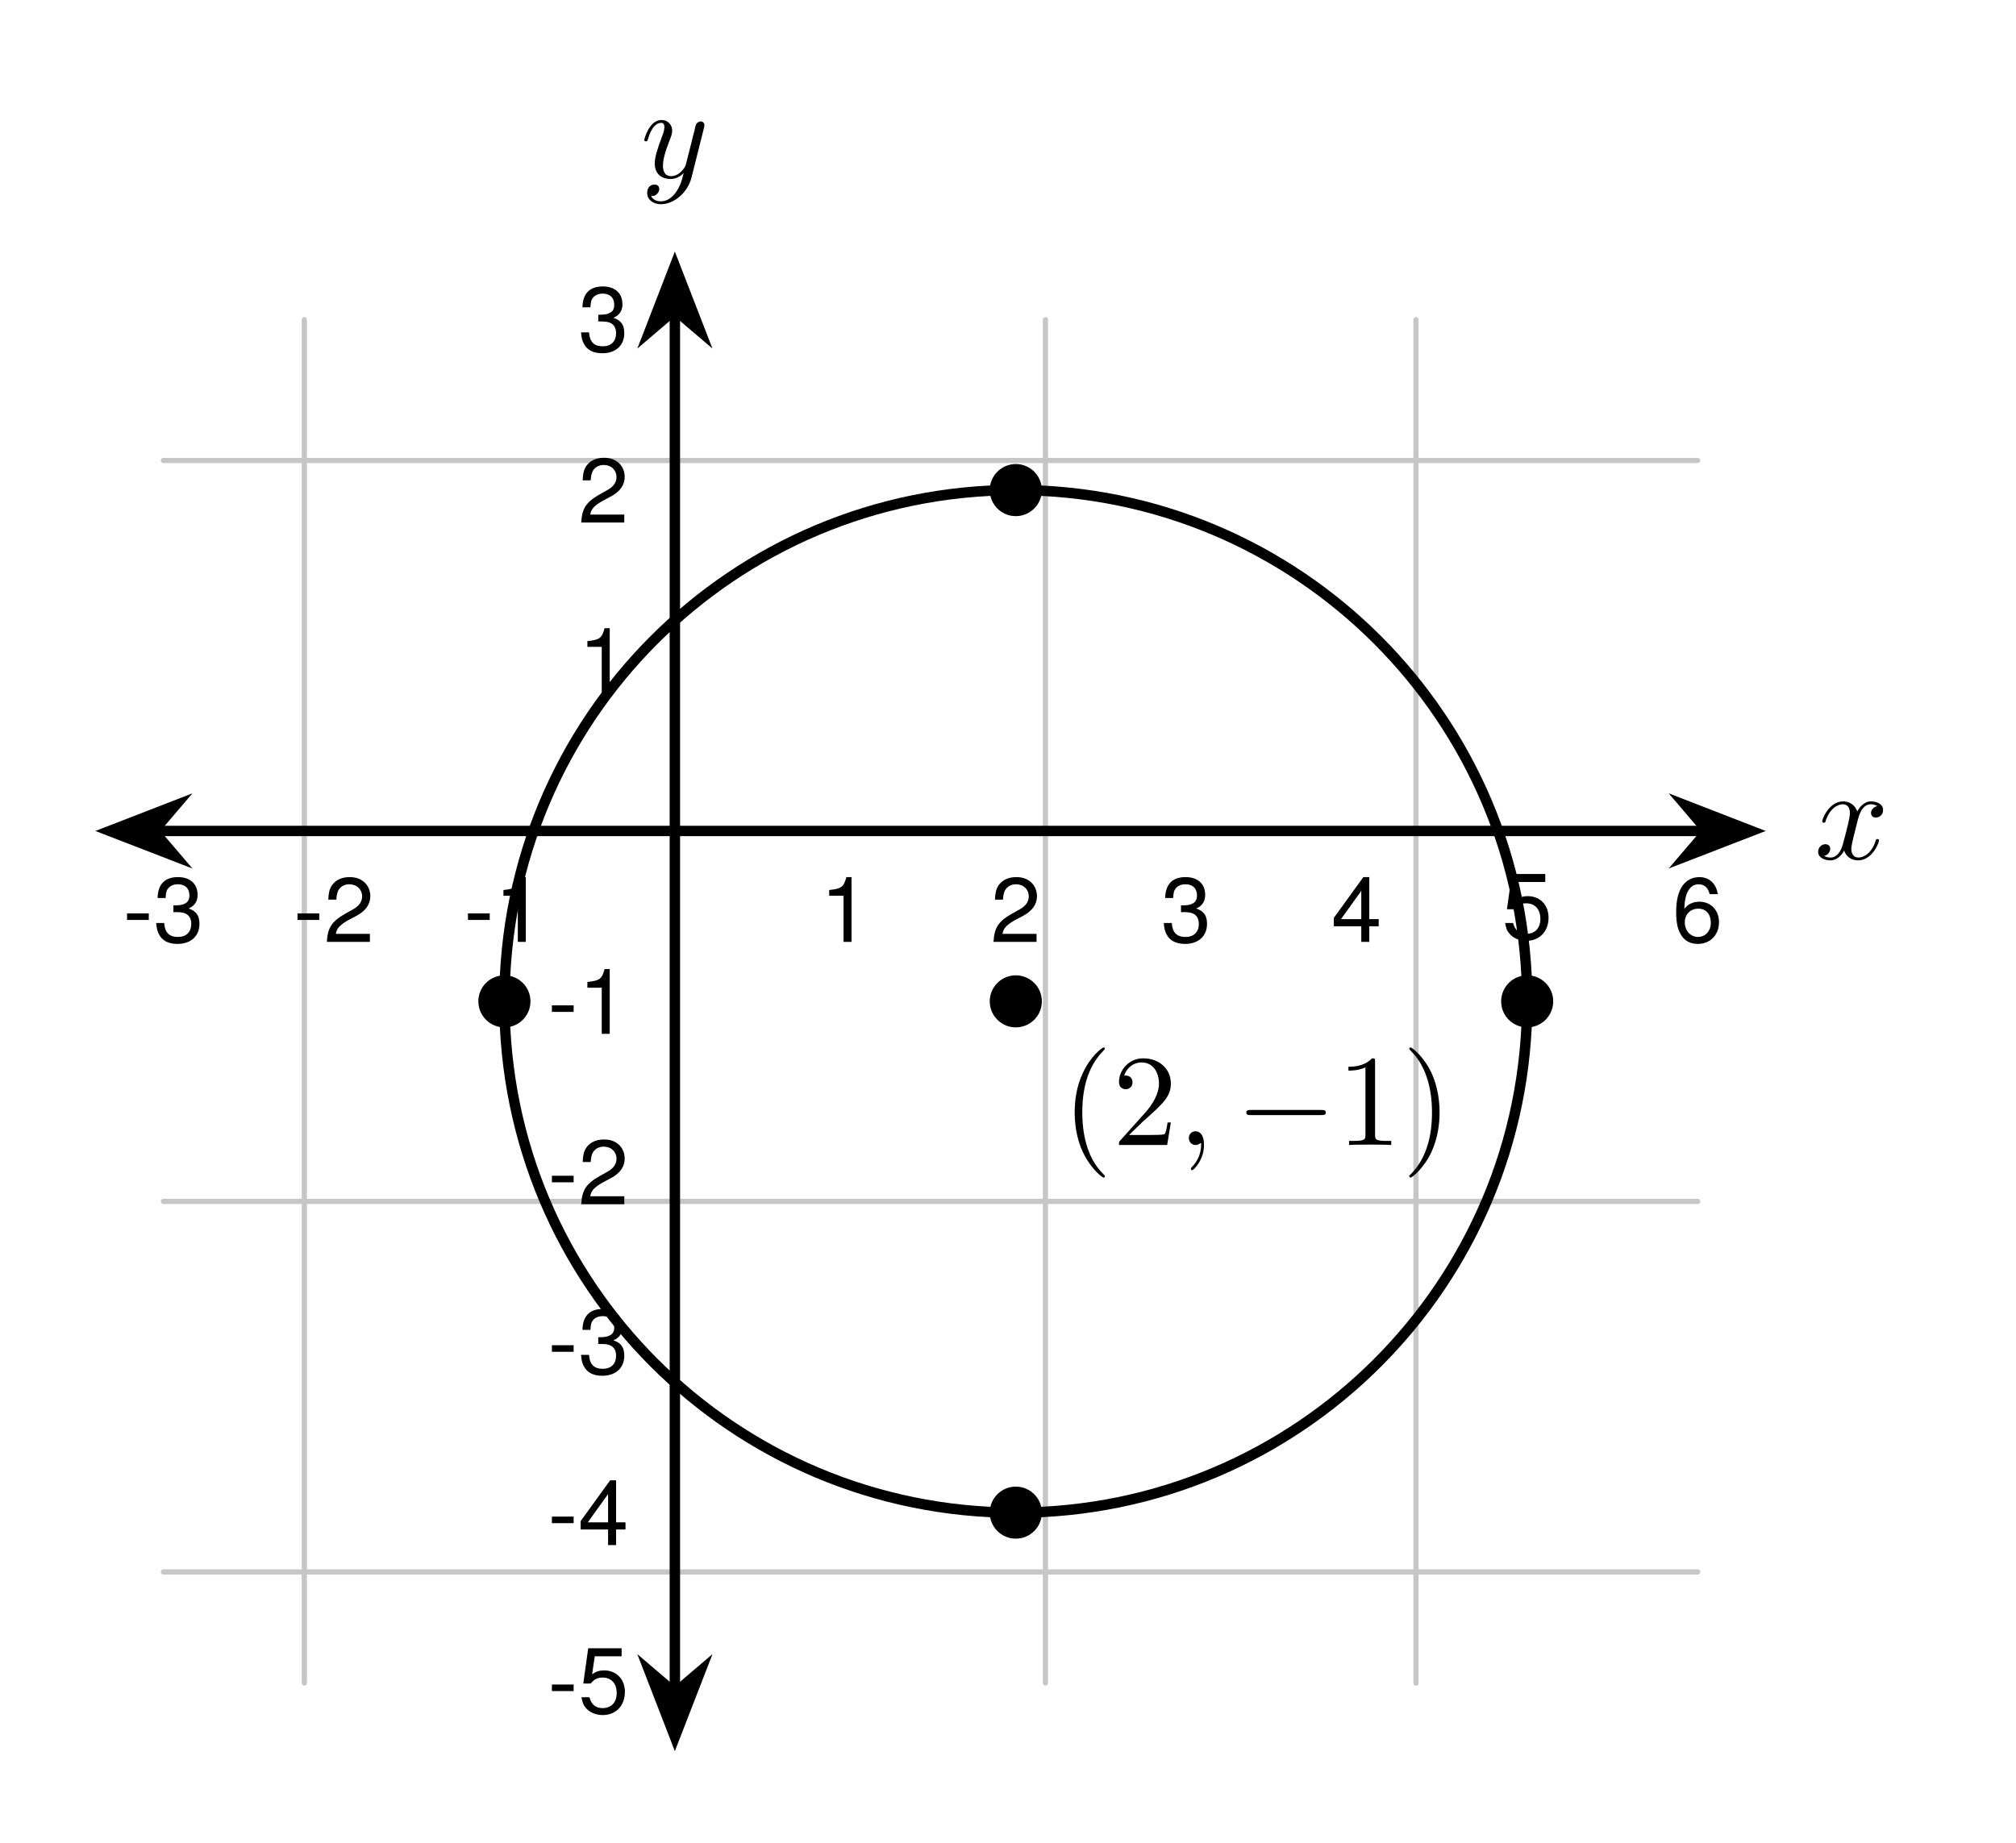
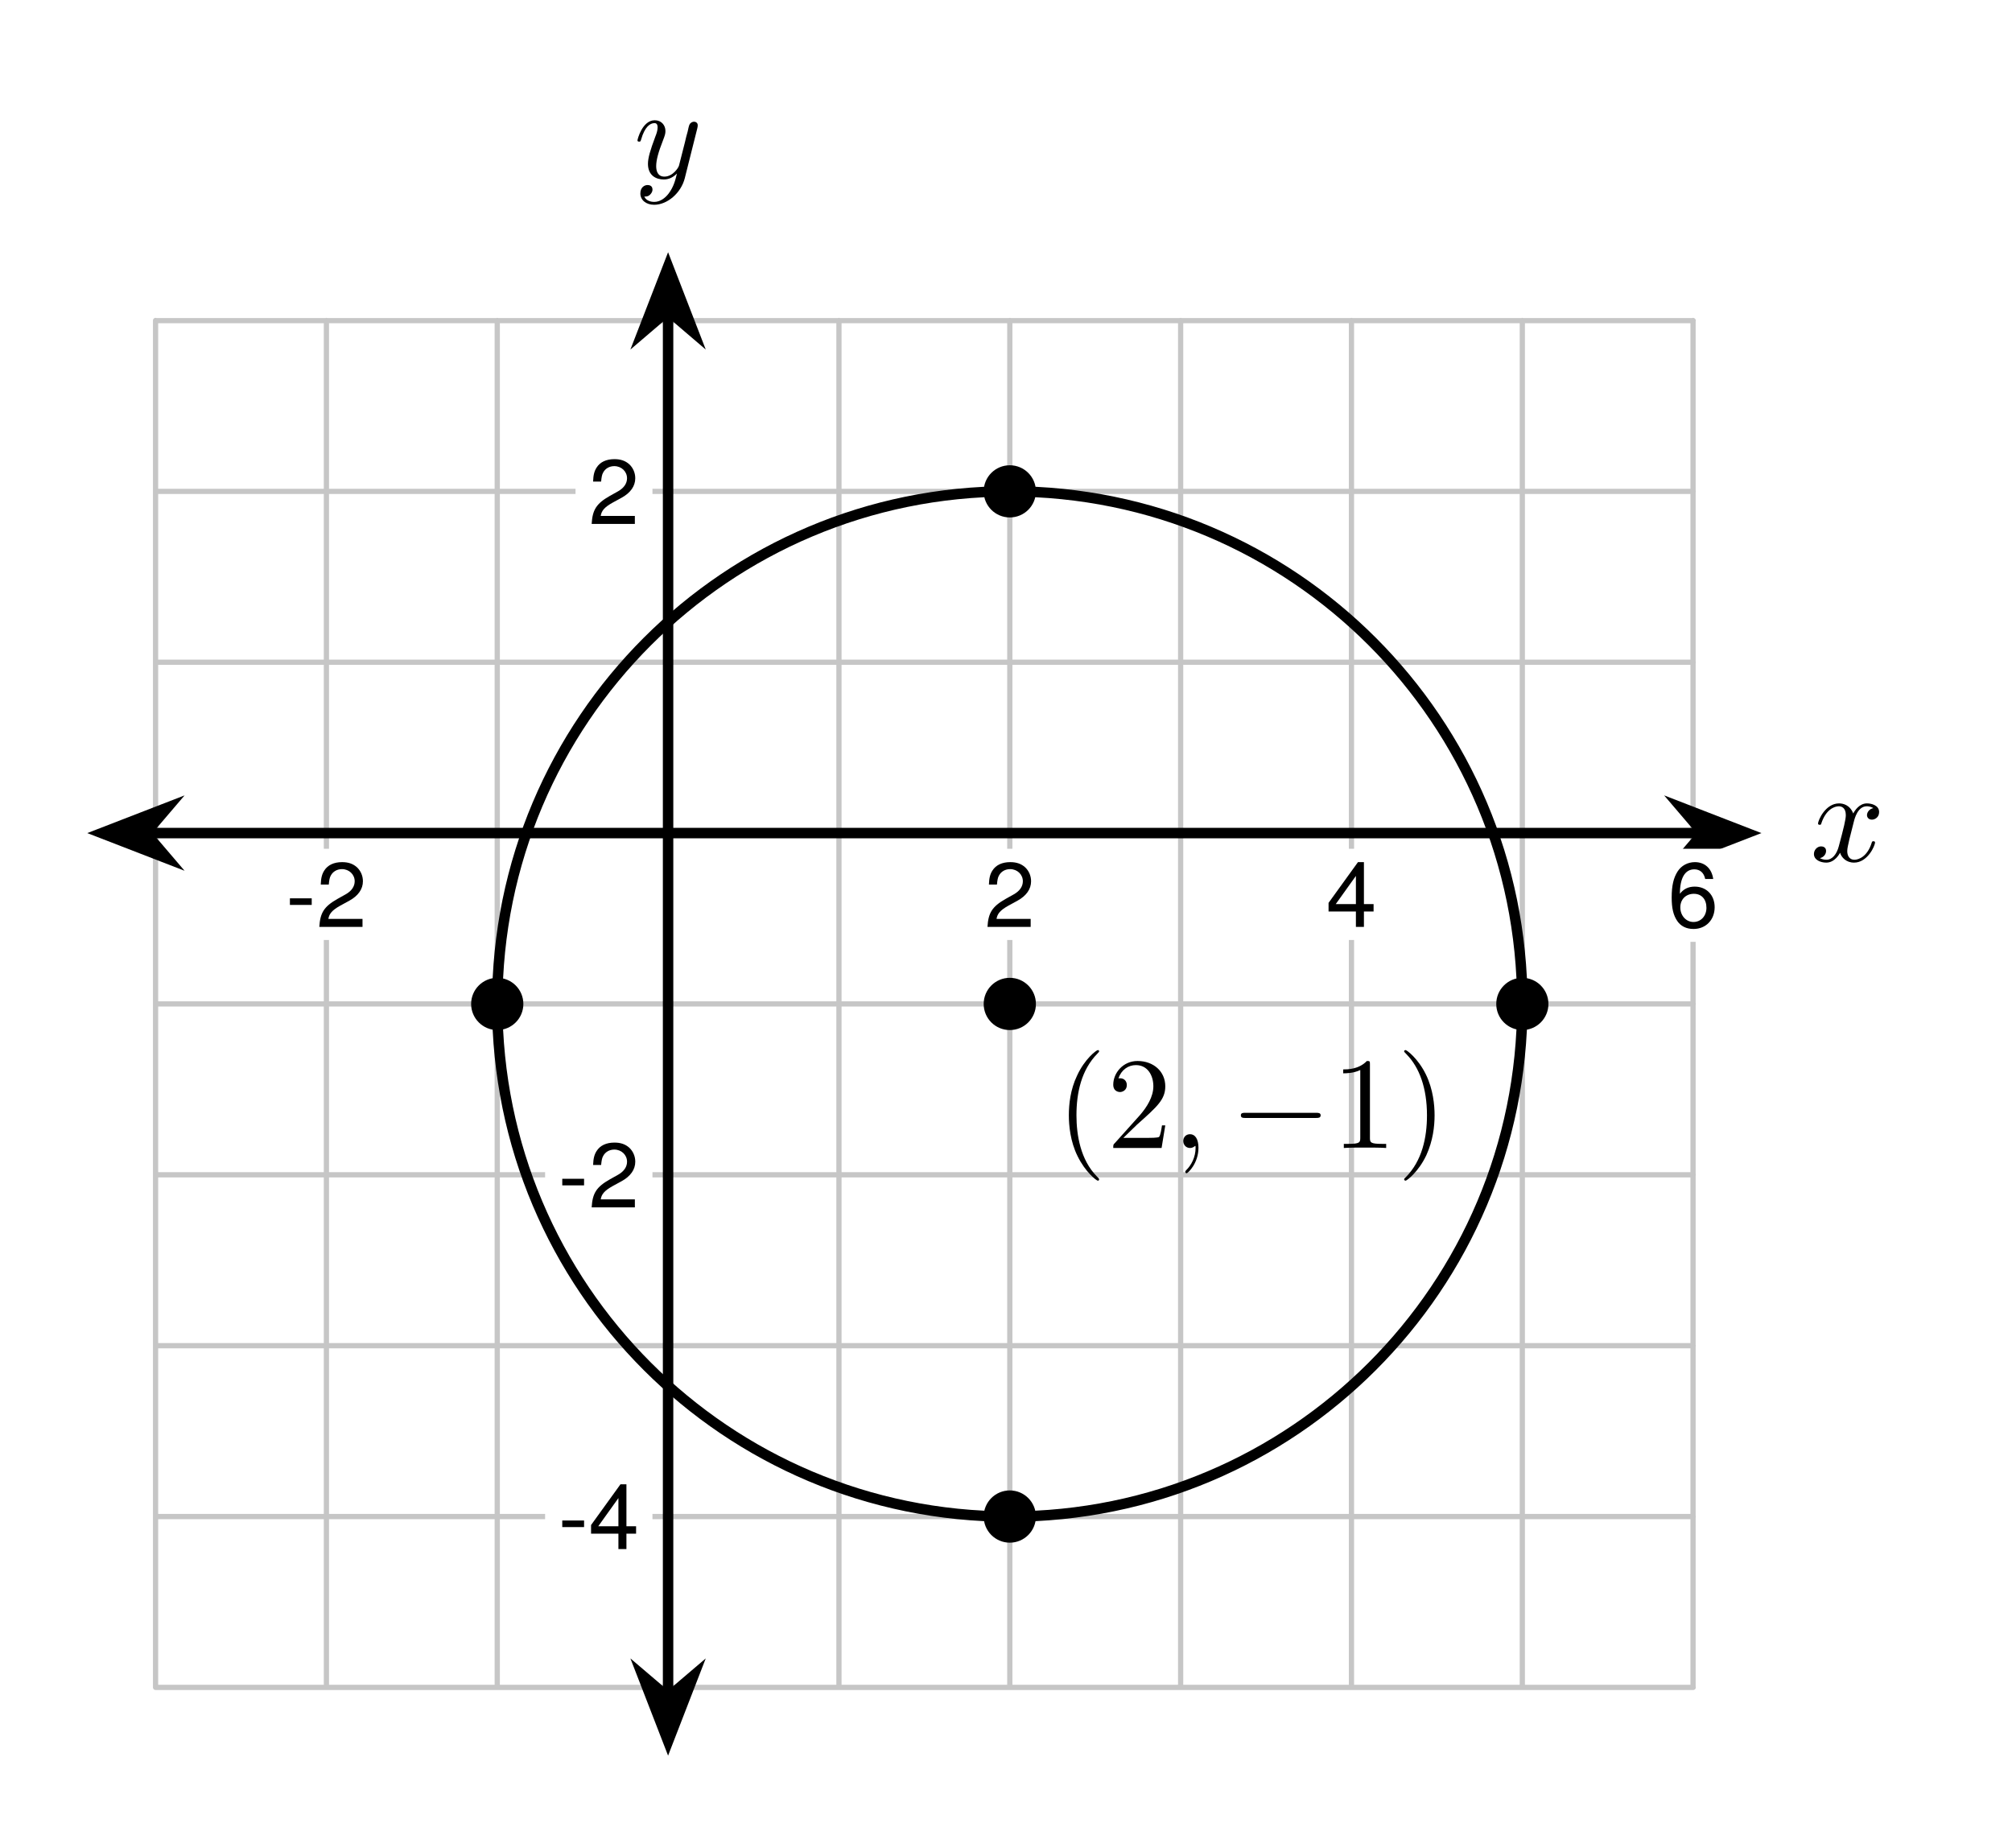
- <svg xmlns="http://www.w3.org/2000/svg" xmlns:xlink="http://www.w3.org/1999/xlink" width="153.681" height="140.511" viewBox="0 0 153.681 140.511">
+ <svg xmlns="http://www.w3.org/2000/svg" xmlns:xlink="http://www.w3.org/1999/xlink" width="152.875" height="140.368" viewBox="0 0 152.875 140.368">
  <defs>
    <g>
      <g id="glyph-0-0">
        <path d="M 3.312 -3 C 3.375 -3.25 3.609 -4.172 4.297 -4.172 C 4.344 -4.172 4.578 -4.172 4.797 -4.031 C 4.516 -3.984 4.312 -3.734 4.312 -3.5 C 4.312 -3.344 4.422 -3.156 4.688 -3.156 C 4.906 -3.156 5.234 -3.328 5.234 -3.734 C 5.234 -4.25 4.641 -4.391 4.312 -4.391 C 3.734 -4.391 3.391 -3.859 3.266 -3.625 C 3.016 -4.281 2.484 -4.391 2.188 -4.391 C 1.156 -4.391 0.594 -3.109 0.594 -2.859 C 0.594 -2.766 0.688 -2.766 0.719 -2.766 C 0.797 -2.766 0.828 -2.781 0.844 -2.875 C 1.188 -3.922 1.828 -4.172 2.172 -4.172 C 2.359 -4.172 2.703 -4.078 2.703 -3.5 C 2.703 -3.188 2.547 -2.531 2.172 -1.141 C 2.016 -0.531 1.672 -0.109 1.234 -0.109 C 1.172 -0.109 0.938 -0.109 0.734 -0.234 C 0.984 -0.281 1.203 -0.5 1.203 -0.781 C 1.203 -1.047 0.984 -1.125 0.828 -1.125 C 0.531 -1.125 0.281 -0.859 0.281 -0.547 C 0.281 -0.094 0.781 0.109 1.219 0.109 C 1.875 0.109 2.234 -0.578 2.266 -0.641 C 2.375 -0.281 2.734 0.109 3.328 0.109 C 4.359 0.109 4.922 -1.172 4.922 -1.422 C 4.922 -1.516 4.828 -1.516 4.797 -1.516 C 4.719 -1.516 4.688 -1.484 4.672 -1.406 C 4.344 -0.344 3.672 -0.109 3.359 -0.109 C 2.969 -0.109 2.812 -0.422 2.812 -0.766 C 2.812 -0.984 2.875 -1.203 2.969 -1.641 Z M 3.312 -3 " />
      </g>
      <g id="glyph-0-1">
        <path d="M 4.828 -3.781 C 4.859 -3.922 4.859 -3.938 4.859 -4.016 C 4.859 -4.188 4.719 -4.281 4.578 -4.281 C 4.469 -4.281 4.312 -4.219 4.234 -4.062 C 4.203 -4.016 4.125 -3.703 4.094 -3.531 C 4.016 -3.281 3.953 -3 3.891 -2.734 L 3.438 -0.953 C 3.406 -0.797 2.969 -0.109 2.328 -0.109 C 1.812 -0.109 1.703 -0.547 1.703 -0.906 C 1.703 -1.375 1.875 -1.984 2.219 -2.859 C 2.375 -3.266 2.406 -3.375 2.406 -3.578 C 2.406 -4.016 2.094 -4.391 1.594 -4.391 C 0.656 -4.391 0.281 -2.953 0.281 -2.859 C 0.281 -2.766 0.391 -2.766 0.406 -2.766 C 0.5 -2.766 0.516 -2.781 0.562 -2.938 C 0.828 -3.875 1.234 -4.172 1.562 -4.172 C 1.641 -4.172 1.812 -4.172 1.812 -3.844 C 1.812 -3.609 1.719 -3.344 1.641 -3.156 C 1.25 -2.109 1.078 -1.531 1.078 -1.078 C 1.078 -0.188 1.703 0.109 2.281 0.109 C 2.672 0.109 3 -0.062 3.281 -0.344 C 3.156 0.172 3.031 0.672 2.641 1.188 C 2.375 1.531 2 1.812 1.547 1.812 C 1.406 1.812 0.969 1.781 0.797 1.406 C 0.953 1.406 1.078 1.406 1.219 1.281 C 1.312 1.188 1.422 1.062 1.422 0.875 C 1.422 0.562 1.156 0.531 1.047 0.531 C 0.828 0.531 0.5 0.688 0.5 1.172 C 0.5 1.672 0.938 2.031 1.547 2.031 C 2.562 2.031 3.594 1.125 3.875 0.016 Z M 4.828 -3.781 " />
      </g>
      <g id="glyph-0-2">
        <path d="M 2.016 -0.016 C 2.016 -0.672 1.766 -1.047 1.375 -1.047 C 1.047 -1.047 0.859 -0.797 0.859 -0.531 C 0.859 -0.266 1.047 0 1.375 0 C 1.5 0 1.625 -0.047 1.719 -0.125 C 1.75 -0.156 1.766 -0.156 1.781 -0.156 C 1.781 -0.156 1.797 -0.156 1.797 -0.016 C 1.797 0.719 1.453 1.312 1.125 1.641 C 1.016 1.75 1.016 1.781 1.016 1.812 C 1.016 1.875 1.062 1.922 1.109 1.922 C 1.219 1.922 2.016 1.156 2.016 -0.016 Z M 2.016 -0.016 " />
      </g>
      <g id="glyph-1-0">
        <path d="M 1.969 -2.172 L 0.312 -2.172 L 0.312 -1.672 L 1.969 -1.672 Z M 1.969 -2.172 " />
      </g>
      <g id="glyph-1-1">
-         <path d="M 1.531 -2.266 L 1.875 -2.266 C 2.547 -2.266 2.891 -1.953 2.891 -1.375 C 2.891 -0.75 2.516 -0.375 1.875 -0.375 C 1.203 -0.375 0.875 -0.719 0.828 -1.438 L 0.219 -1.438 C 0.25 -1.031 0.312 -0.781 0.438 -0.562 C 0.688 -0.078 1.172 0.156 1.844 0.156 C 2.859 0.156 3.516 -0.438 3.516 -1.375 C 3.516 -2 3.281 -2.344 2.688 -2.547 C 3.141 -2.734 3.375 -3.078 3.375 -3.578 C 3.375 -4.422 2.812 -4.938 1.875 -4.938 C 0.875 -4.938 0.344 -4.391 0.328 -3.344 L 0.938 -3.344 C 0.953 -3.641 0.969 -3.797 1.047 -3.953 C 1.188 -4.234 1.5 -4.391 1.875 -4.391 C 2.422 -4.391 2.75 -4.078 2.75 -3.547 C 2.75 -3.203 2.625 -3 2.344 -2.891 C 2.188 -2.812 1.969 -2.781 1.531 -2.781 Z M 1.531 -2.266 " />
+         <path d="M 3.516 -0.609 L 0.922 -0.609 C 0.984 -1 1.203 -1.266 1.812 -1.609 L 2.5 -1.984 C 3.188 -2.359 3.547 -2.875 3.547 -3.469 C 3.547 -3.891 3.375 -4.266 3.094 -4.531 C 2.797 -4.797 2.438 -4.922 1.969 -4.922 C 1.344 -4.922 0.875 -4.703 0.609 -4.281 C 0.438 -4.016 0.359 -3.719 0.344 -3.219 L 0.953 -3.219 C 0.984 -3.547 1.016 -3.75 1.109 -3.906 C 1.266 -4.203 1.578 -4.391 1.953 -4.391 C 2.5 -4.391 2.922 -3.984 2.922 -3.469 C 2.922 -3.078 2.688 -2.734 2.25 -2.484 L 1.609 -2.125 C 0.594 -1.547 0.297 -1.078 0.234 0 L 3.516 0 Z M 3.516 -0.609 " />
      </g>
      <g id="glyph-1-2">
-         <path d="M 3.516 -0.609 L 0.922 -0.609 C 0.984 -1.016 1.203 -1.266 1.812 -1.625 L 2.516 -2 C 3.203 -2.375 3.547 -2.875 3.547 -3.484 C 3.547 -3.891 3.391 -4.281 3.094 -4.547 C 2.797 -4.812 2.438 -4.938 1.969 -4.938 C 1.344 -4.938 0.891 -4.703 0.609 -4.297 C 0.438 -4.031 0.359 -3.719 0.344 -3.219 L 0.953 -3.219 C 0.984 -3.547 1.016 -3.75 1.109 -3.922 C 1.266 -4.219 1.578 -4.391 1.953 -4.391 C 2.516 -4.391 2.922 -4 2.922 -3.469 C 2.922 -3.078 2.703 -2.75 2.266 -2.5 L 1.625 -2.141 C 0.594 -1.547 0.297 -1.078 0.234 0 L 3.516 0 Z M 3.516 -0.609 " />
+         <path d="M 2.266 -1.172 L 2.266 0 L 2.875 0 L 2.875 -1.172 L 3.609 -1.172 L 3.609 -1.734 L 2.875 -1.734 L 2.875 -4.922 L 2.422 -4.922 L 0.188 -1.828 L 0.188 -1.172 Z M 2.266 -1.734 L 0.734 -1.734 L 2.266 -3.875 Z M 2.266 -1.734 " />
      </g>
      <g id="glyph-1-3">
-         <path d="M 1.797 -3.516 L 1.797 0 L 2.406 0 L 2.406 -4.938 L 2.016 -4.938 C 1.797 -4.172 1.656 -4.062 0.703 -3.953 L 0.703 -3.516 Z M 1.797 -3.516 " />
-       </g>
-       <g id="glyph-1-4">
-         <path d="M 2.281 -1.188 L 2.281 0 L 2.891 0 L 2.891 -1.188 L 3.609 -1.188 L 3.609 -1.734 L 2.891 -1.734 L 2.891 -4.938 L 2.438 -4.938 L 0.188 -1.828 L 0.188 -1.188 Z M 2.281 -1.734 L 0.734 -1.734 L 2.281 -3.891 Z M 2.281 -1.734 " />
-       </g>
-       <g id="glyph-1-5">
-         <path d="M 3.312 -4.938 L 0.766 -4.938 L 0.391 -2.25 L 0.953 -2.25 C 1.25 -2.594 1.484 -2.703 1.859 -2.703 C 2.531 -2.703 2.938 -2.25 2.938 -1.516 C 2.938 -0.812 2.531 -0.375 1.859 -0.375 C 1.328 -0.375 1 -0.656 0.859 -1.203 L 0.25 -1.203 C 0.328 -0.812 0.391 -0.609 0.547 -0.438 C 0.828 -0.062 1.328 0.156 1.875 0.156 C 2.875 0.156 3.562 -0.562 3.562 -1.609 C 3.562 -2.578 2.922 -3.25 1.969 -3.25 C 1.625 -3.25 1.344 -3.156 1.062 -2.953 L 1.266 -4.328 L 3.312 -4.328 Z M 3.312 -4.938 " />
-       </g>
-       <g id="glyph-1-6">
-         <path d="M 3.469 -3.641 C 3.344 -4.453 2.812 -4.938 2.062 -4.938 C 1.516 -4.938 1.031 -4.672 0.75 -4.234 C 0.438 -3.75 0.297 -3.141 0.297 -2.25 C 0.297 -1.422 0.422 -0.891 0.719 -0.453 C 0.984 -0.062 1.406 0.156 1.953 0.156 C 2.891 0.156 3.562 -0.531 3.562 -1.5 C 3.562 -2.422 2.938 -3.062 2.062 -3.062 C 1.578 -3.062 1.188 -2.875 0.922 -2.516 C 0.938 -3.719 1.328 -4.391 2.016 -4.391 C 2.453 -4.391 2.75 -4.109 2.844 -3.641 Z M 1.984 -2.531 C 2.578 -2.531 2.938 -2.109 2.938 -1.453 C 2.938 -0.828 2.531 -0.375 1.953 -0.375 C 1.391 -0.375 0.953 -0.859 0.953 -1.484 C 0.953 -2.094 1.375 -2.531 1.984 -2.531 Z M 1.984 -2.531 " />
+         <path d="M 3.453 -3.641 C 3.344 -4.438 2.812 -4.922 2.062 -4.922 C 1.516 -4.922 1.031 -4.656 0.75 -4.219 C 0.438 -3.734 0.297 -3.141 0.297 -2.234 C 0.297 -1.422 0.422 -0.891 0.719 -0.453 C 0.984 -0.062 1.406 0.156 1.953 0.156 C 2.891 0.156 3.562 -0.531 3.562 -1.5 C 3.562 -2.422 2.938 -3.062 2.047 -3.062 C 1.562 -3.062 1.188 -2.875 0.922 -2.516 C 0.922 -3.719 1.312 -4.375 2.016 -4.375 C 2.453 -4.375 2.75 -4.109 2.844 -3.641 Z M 1.984 -2.516 C 2.562 -2.516 2.938 -2.109 2.938 -1.453 C 2.938 -0.828 2.516 -0.375 1.953 -0.375 C 1.391 -0.375 0.953 -0.859 0.953 -1.484 C 0.953 -2.094 1.375 -2.516 1.984 -2.516 Z M 1.984 -2.516 " />
      </g>
      <g id="glyph-2-0">
        <path d="M 3.281 2.375 C 3.281 2.344 3.281 2.328 3.109 2.156 C 1.875 0.906 1.562 -0.969 1.562 -2.484 C 1.562 -4.203 1.938 -5.938 3.156 -7.172 C 3.281 -7.297 3.281 -7.312 3.281 -7.344 C 3.281 -7.406 3.25 -7.438 3.188 -7.438 C 3.078 -7.438 2.188 -6.766 1.609 -5.5 C 1.094 -4.422 0.984 -3.312 0.984 -2.484 C 0.984 -1.703 1.094 -0.5 1.641 0.609 C 2.234 1.828 3.078 2.484 3.188 2.484 C 3.25 2.484 3.281 2.453 3.281 2.375 Z M 3.281 2.375 " />
      </g>
      <g id="glyph-2-1">
        <path d="M 1.266 -0.766 L 2.312 -1.781 C 3.859 -3.156 4.453 -3.688 4.453 -4.688 C 4.453 -5.812 3.562 -6.609 2.344 -6.609 C 1.234 -6.609 0.5 -5.688 0.5 -4.812 C 0.5 -4.25 0.984 -4.25 1.016 -4.25 C 1.188 -4.25 1.531 -4.375 1.531 -4.781 C 1.531 -5.047 1.359 -5.297 1.016 -5.297 C 0.938 -5.297 0.906 -5.297 0.891 -5.281 C 1.109 -5.938 1.641 -6.297 2.219 -6.297 C 3.125 -6.297 3.547 -5.5 3.547 -4.688 C 3.547 -3.891 3.062 -3.109 2.516 -2.484 L 0.609 -0.359 C 0.5 -0.266 0.5 -0.234 0.5 0 L 4.172 0 L 4.453 -1.719 L 4.203 -1.719 C 4.156 -1.422 4.094 -0.984 3.984 -0.844 C 3.922 -0.766 3.266 -0.766 3.047 -0.766 Z M 1.266 -0.766 " />
      </g>
      <g id="glyph-2-2">
        <path d="M 2.922 -6.344 C 2.922 -6.594 2.922 -6.609 2.688 -6.609 C 2.078 -5.969 1.203 -5.969 0.891 -5.969 L 0.891 -5.672 C 1.078 -5.672 1.672 -5.672 2.188 -5.922 L 2.188 -0.781 C 2.188 -0.422 2.156 -0.312 1.266 -0.312 L 0.938 -0.312 L 0.938 0 C 1.297 -0.031 2.156 -0.031 2.547 -0.031 C 2.953 -0.031 3.812 -0.031 4.156 0 L 4.156 -0.312 L 3.844 -0.312 C 2.953 -0.312 2.922 -0.422 2.922 -0.781 Z M 2.922 -6.344 " />
      </g>
      <g id="glyph-2-3">
        <path d="M 2.875 -2.484 C 2.875 -3.25 2.766 -4.453 2.219 -5.578 C 1.625 -6.797 0.766 -7.438 0.672 -7.438 C 0.609 -7.438 0.562 -7.406 0.562 -7.344 C 0.562 -7.312 0.562 -7.297 0.75 -7.109 C 1.719 -6.125 2.297 -4.547 2.297 -2.484 C 2.297 -0.781 1.922 0.969 0.688 2.219 C 0.562 2.328 0.562 2.344 0.562 2.375 C 0.562 2.438 0.609 2.484 0.672 2.484 C 0.766 2.484 1.656 1.812 2.25 0.547 C 2.75 -0.547 2.875 -1.641 2.875 -2.484 Z M 2.875 -2.484 " />
      </g>
      <g id="glyph-3-0">
        <path d="M 6.531 -2.281 C 6.703 -2.281 6.891 -2.281 6.891 -2.484 C 6.891 -2.672 6.703 -2.672 6.531 -2.672 L 1.172 -2.672 C 1 -2.672 0.828 -2.672 0.828 -2.484 C 0.828 -2.281 1 -2.281 1.172 -2.281 Z M 6.531 -2.281 " />
      </g>
    </g>
    <clipPath id="clip-0">
-       <path clip-rule="nonzero" d="M 0.109 50 L 25 50 L 25 77 L 0.109 77 Z M 0.109 50 " />
+       <path clip-rule="nonzero" d="M 0.281 50 L 24 50 L 24 77 L 0.281 77 Z M 0.281 50 " />
    </clipPath>
    <clipPath id="clip-1">
-       <path clip-rule="nonzero" d="M 38 116 L 65 116 L 65 140.023 L 38 140.023 Z M 38 116 " />
+       <path clip-rule="nonzero" d="M 37 116 L 64 116 L 64 139.738 L 37 139.738 Z M 37 116 " />
    </clipPath>
  </defs>
-   <path fill="none" stroke-width="0.399" stroke-linecap="round" stroke-linejoin="round" stroke="rgb(77.499%, 77.499%, 77.499%)" stroke-opacity="1" stroke-miterlimit="10" d="M -39.121 -56.695 L 78.24 -56.695 M -39.121 -28.346 L 78.24 -28.346 M -39.121 -0.002 L 78.24 -0.002 M -39.121 28.346 L 78.24 28.346 M -28.345 -65.197 L -28.345 39.118 M -0.001 -65.197 L -0.001 39.118 M 28.348 -65.197 L 28.348 39.118 M 56.692 -65.197 L 56.692 39.118 " transform="matrix(0.996532, 0, 0, -0.996532, 51.44588, 63.35751)" />
-   <path fill="none" stroke-width="0.797" stroke-linecap="round" stroke-linejoin="round" stroke="rgb(0%, 0%, 0%)" stroke-opacity="1" stroke-miterlimit="10" d="M -39.681 -0.002 L 78.8 -0.002 " transform="matrix(0.996532, 0, 0, -0.996532, 51.44588, 63.35751)" />
-   <path fill-rule="nonzero" fill="rgb(0%, 0%, 0%)" fill-opacity="1" d="M 8.371 63.359 L 13.348 65.285 L 11.703 63.359 L 13.348 61.43 Z M 8.371 63.359 " />
+   <path fill="none" stroke-width="0.399" stroke-linecap="round" stroke-linejoin="round" stroke="rgb(77.499%, 77.499%, 77.499%)" stroke-opacity="1" stroke-miterlimit="10" d="M -39.118 -65.198 L 78.24 -65.198 M -39.118 -52.16 L 78.24 -52.16 M -39.118 -39.121 L 78.24 -39.121 M -39.118 -26.078 L 78.24 -26.078 M -39.118 -13.039 L 78.24 -13.039 M -39.118 0 L 78.24 0 M -39.118 13.039 L 78.24 13.039 M -39.118 26.078 L 78.24 26.078 M -39.118 39.109 L 78.24 39.109 M -39.118 -65.198 L -39.118 39.121 M -26.079 -65.198 L -26.079 39.121 M -13.04 -65.198 L -13.04 39.121 M -0.001 -65.198 L -0.001 39.121 M 13.041 -65.198 L 13.041 39.121 M 26.08 -65.198 L 26.08 39.121 M 39.119 -65.198 L 39.119 39.121 M 52.158 -65.198 L 52.158 39.121 M 65.197 -65.198 L 65.197 39.121 M 78.228 -65.198 L 78.228 39.121 " transform="matrix(0.995518, 0, 0, -0.995518, 50.7631, 63.29303)" />
+   <path fill="none" stroke-width="0.797" stroke-linecap="round" stroke-linejoin="round" stroke="rgb(0%, 0%, 0%)" stroke-opacity="1" stroke-miterlimit="10" d="M -39.683 0 L 78.801 0 " transform="matrix(0.995518, 0, 0, -0.995518, 50.7631, 63.29303)" />
+   <path fill-rule="nonzero" fill="rgb(0%, 0%, 0%)" fill-opacity="1" d="M 7.73 63.293 L 12.703 65.219 L 11.059 63.293 L 12.703 61.367 Z M 7.73 63.293 " />
  <g clip-path="url(#clip-0)">
-     <path fill="none" stroke-width="0.797" stroke-linecap="round" stroke-linejoin="miter" stroke="rgb(0%, 0%, 0%)" stroke-opacity="1" stroke-miterlimit="10" d="M 6.26 0.002 L 1.266 1.934 L 2.916 0.002 L 1.266 -1.935 Z M 6.26 0.002 " transform="matrix(-0.996532, 0, 0, 0.996532, 14.60929, 63.35751)" />
+     <path fill="none" stroke-width="0.797" stroke-linecap="round" stroke-linejoin="miter" stroke="rgb(0%, 0%, 0%)" stroke-opacity="1" stroke-miterlimit="10" d="M 6.262 -0 L 1.267 1.934 L 2.918 -0 L 1.267 -1.935 Z M 6.262 -0 " transform="matrix(-0.995518, 0, 0, 0.995518, 13.964, 63.29303)" />
  </g>
-   <path fill-rule="nonzero" fill="rgb(0%, 0%, 0%)" fill-opacity="1" stroke-width="0.797" stroke-linecap="round" stroke-linejoin="miter" stroke="rgb(0%, 0%, 0%)" stroke-opacity="1" stroke-miterlimit="10" d="M 6.26 -0.002 L 1.266 1.935 L 2.916 -0.002 L 1.266 -1.934 Z M 6.26 -0.002 " transform="matrix(0.996532, 0, 0, -0.996532, 127.266, 63.35751)" />
+   <path fill-rule="nonzero" fill="rgb(0%, 0%, 0%)" fill-opacity="1" stroke-width="0.797" stroke-linecap="round" stroke-linejoin="miter" stroke="rgb(0%, 0%, 0%)" stroke-opacity="1" stroke-miterlimit="10" d="M 6.26 0 L 1.265 1.935 L 2.917 0 L 1.265 -1.934 Z M 6.26 0 " transform="matrix(0.995518, 0, 0, -0.995518, 126.506, 63.29303)" />
  <g fill="rgb(0%, 0%, 0%)" fill-opacity="1">
-     <use xlink:href="#glyph-0-0" x="138.316" y="65.495" />
+     <use xlink:href="#glyph-0-0" x="137.545" y="65.428" />
  </g>
-   <path fill="none" stroke-width="0.797" stroke-linecap="round" stroke-linejoin="round" stroke="rgb(0%, 0%, 0%)" stroke-opacity="1" stroke-miterlimit="10" d="M -0.001 -65.761 L -0.001 39.683 " transform="matrix(0.996532, 0, 0, -0.996532, 51.44588, 63.35751)" />
-   <path fill-rule="nonzero" fill="rgb(0%, 0%, 0%)" fill-opacity="1" d="M 51.445 132.422 L 53.375 127.445 L 51.445 129.09 L 49.52 127.445 Z M 51.445 132.422 " />
+   <path fill="none" stroke-width="0.797" stroke-linecap="round" stroke-linejoin="round" stroke="rgb(0%, 0%, 0%)" stroke-opacity="1" stroke-miterlimit="10" d="M -0.001 -65.763 L -0.001 39.682 " transform="matrix(0.995518, 0, 0, -0.995518, 50.7631, 63.29303)" />
+   <path fill-rule="nonzero" fill="rgb(0%, 0%, 0%)" fill-opacity="1" d="M 50.762 132.285 L 52.688 127.316 L 50.762 128.957 L 48.836 127.316 Z M 50.762 132.285 " />
  <g clip-path="url(#clip-1)">
-     <path fill="none" stroke-width="0.797" stroke-linecap="round" stroke-linejoin="miter" stroke="rgb(0%, 0%, 0%)" stroke-opacity="1" stroke-miterlimit="10" d="M 6.26 -0.001 L 1.267 1.936 L 2.917 -0.001 L 1.267 -1.933 Z M 6.26 -0.001 " transform="matrix(0, 0.996532, 0.996532, 0, 51.44588, 126.1831)" />
+     <path fill="none" stroke-width="0.797" stroke-linecap="round" stroke-linejoin="miter" stroke="rgb(0%, 0%, 0%)" stroke-opacity="1" stroke-miterlimit="10" d="M 6.259 -0.001 L 1.267 1.933 L 2.915 -0.001 L 1.267 -1.936 Z M 6.259 -0.001 " transform="matrix(0, 0.995518, 0.995518, 0, 50.7631, 126.0547)" />
  </g>
-   <path fill-rule="nonzero" fill="rgb(0%, 0%, 0%)" fill-opacity="1" stroke-width="0.797" stroke-linecap="round" stroke-linejoin="miter" stroke="rgb(0%, 0%, 0%)" stroke-opacity="1" stroke-miterlimit="10" d="M 6.261 0.001 L 1.268 1.933 L 2.918 0.001 L 1.268 -1.936 Z M 6.261 0.001 " transform="matrix(0, -0.996532, -0.996532, 0, 51.44588, 26.52092)" />
+   <path fill-rule="nonzero" fill="rgb(0%, 0%, 0%)" fill-opacity="1" stroke-width="0.797" stroke-linecap="round" stroke-linejoin="miter" stroke="rgb(0%, 0%, 0%)" stroke-opacity="1" stroke-miterlimit="10" d="M 6.26 0.001 L 1.265 1.936 L 2.917 0.001 L 1.265 -1.933 Z M 6.26 0.001 " transform="matrix(0, -0.995518, -0.995518, 0, 50.7631, 26.49393)" />
  <g fill="rgb(0%, 0%, 0%)" fill-opacity="1">
-     <use xlink:href="#glyph-0-1" x="48.834" y="13.54" />
+     <use xlink:href="#glyph-0-1" x="48.155" y="13.527" />
+   </g>
+   <path fill-rule="nonzero" fill="rgb(100%, 100%, 100%)" fill-opacity="1" d="M 20.723 71.414 L 28.879 71.414 L 28.879 64.484 L 20.723 64.484 Z M 20.723 71.414 " />
+   <g fill="rgb(0%, 0%, 0%)" fill-opacity="1">
+     <use xlink:href="#glyph-1-0" x="21.716" y="70.422" />
+     <use xlink:href="#glyph-1-1" x="24.028" y="70.422" />
+   </g>
+   <path fill-rule="nonzero" fill="rgb(100%, 100%, 100%)" fill-opacity="1" d="M 73.805 71.414 L 79.648 71.414 L 79.648 64.484 L 73.805 64.484 Z M 73.805 71.414 " />
+   <g fill="rgb(0%, 0%, 0%)" fill-opacity="1">
+     <use xlink:href="#glyph-1-1" x="74.796" y="70.422" />
+   </g>
+   <path fill-rule="nonzero" fill="rgb(100%, 100%, 100%)" fill-opacity="1" d="M 99.766 71.414 L 105.609 71.414 L 105.609 64.484 L 99.766 64.484 Z M 99.766 71.414 " />
+   <g fill="rgb(0%, 0%, 0%)" fill-opacity="1">
+     <use xlink:href="#glyph-1-2" x="100.758" y="70.422" />
+   </g>
+   <path fill-rule="nonzero" fill="rgb(100%, 100%, 100%)" fill-opacity="1" d="M 125.73 71.555 L 131.574 71.555 L 131.574 64.484 L 125.73 64.484 Z M 125.73 71.555 " />
+   <g fill="rgb(0%, 0%, 0%)" fill-opacity="1">
+     <use xlink:href="#glyph-1-3" x="126.72" y="70.422" />
+   </g>
+   <path fill-rule="nonzero" fill="rgb(100%, 100%, 100%)" fill-opacity="1" d="M 41.418 118.684 L 49.574 118.684 L 49.574 111.754 L 41.418 111.754 Z M 41.418 118.684 " />
+   <g fill="rgb(0%, 0%, 0%)" fill-opacity="1">
+     <use xlink:href="#glyph-1-0" x="42.41" y="117.691" />
+     <use xlink:href="#glyph-1-2" x="44.722" y="117.691" />
+   </g>
+   <path fill-rule="nonzero" fill="rgb(100%, 100%, 100%)" fill-opacity="1" d="M 41.418 92.719 L 49.574 92.719 L 49.574 85.789 L 41.418 85.789 Z M 41.418 92.719 " />
+   <g fill="rgb(0%, 0%, 0%)" fill-opacity="1">
+     <use xlink:href="#glyph-1-0" x="42.41" y="91.729" />
+     <use xlink:href="#glyph-1-1" x="44.722" y="91.729" />
+   </g>
+   <path fill-rule="nonzero" fill="rgb(100%, 100%, 100%)" fill-opacity="1" d="M 43.73 40.797 L 49.574 40.797 L 49.574 33.867 L 43.73 33.867 Z M 43.73 40.797 " />
+   <g fill="rgb(0%, 0%, 0%)" fill-opacity="1">
+     <use xlink:href="#glyph-1-1" x="44.721" y="39.805" />
+   </g>
+   <path fill="none" stroke-width="0.797" stroke-linecap="round" stroke-linejoin="round" stroke="rgb(0%, 0%, 0%)" stroke-opacity="1" stroke-miterlimit="10" d="M 65.197 -13.039 C 65.197 8.566 47.685 26.078 26.08 26.078 C 4.476 26.078 -13.04 8.566 -13.04 -13.039 C -13.04 -34.644 4.476 -52.16 26.08 -52.16 C 47.685 -52.16 65.197 -34.644 65.197 -13.039 Z M 65.197 -13.039 " transform="matrix(0.995518, 0, 0, -0.995518, 50.7631, 63.29303)" />
+   <path fill-rule="nonzero" fill="rgb(0%, 0%, 0%)" fill-opacity="1" d="M 78.711 76.273 C 78.711 75.18 77.82 74.289 76.727 74.289 C 75.629 74.289 74.742 75.18 74.742 76.273 C 74.742 77.371 75.629 78.258 76.727 78.258 C 77.82 78.258 78.711 77.371 78.711 76.273 Z M 78.711 76.273 " />
+   <g fill="rgb(0%, 0%, 0%)" fill-opacity="1">
+     <use xlink:href="#glyph-2-0" x="80.229" y="87.217" />
+     <use xlink:href="#glyph-2-1" x="84.087" y="87.217" />
  </g>
  <g fill="rgb(0%, 0%, 0%)" fill-opacity="1">
-     <use xlink:href="#glyph-1-0" x="9.373" y="71.816" />
-     <use xlink:href="#glyph-1-1" x="11.688" y="71.816" />
+     <use xlink:href="#glyph-0-2" x="89.046" y="87.217" />
  </g>
  <g fill="rgb(0%, 0%, 0%)" fill-opacity="1">
-     <use xlink:href="#glyph-1-0" x="22.368" y="71.816" />
-     <use xlink:href="#glyph-1-2" x="24.682" y="71.816" />
+     <use xlink:href="#glyph-3-0" x="93.454" y="87.217" />
  </g>
  <g fill="rgb(0%, 0%, 0%)" fill-opacity="1">
-     <use xlink:href="#glyph-1-0" x="35.362" y="71.816" />
-     <use xlink:href="#glyph-1-3" x="37.676" y="71.816" />
+     <use xlink:href="#glyph-2-2" x="101.168" y="87.217" />
+     <use xlink:href="#glyph-2-3" x="106.127" y="87.217" />
  </g>
-   <g fill="rgb(0%, 0%, 0%)" fill-opacity="1">
-     <use xlink:href="#glyph-1-3" x="62.507" y="71.816" />
-   </g>
-   <g fill="rgb(0%, 0%, 0%)" fill-opacity="1">
-     <use xlink:href="#glyph-1-2" x="75.502" y="71.816" />
-   </g>
-   <g fill="rgb(0%, 0%, 0%)" fill-opacity="1">
-     <use xlink:href="#glyph-1-1" x="88.497" y="71.816" />
-   </g>
-   <g fill="rgb(0%, 0%, 0%)" fill-opacity="1">
-     <use xlink:href="#glyph-1-4" x="101.491" y="71.816" />
-   </g>
-   <g fill="rgb(0%, 0%, 0%)" fill-opacity="1">
-     <use xlink:href="#glyph-1-5" x="114.485" y="71.58" />
-   </g>
-   <g fill="rgb(0%, 0%, 0%)" fill-opacity="1">
-     <use xlink:href="#glyph-1-6" x="127.479" y="71.816" />
-   </g>
-   <g fill="rgb(0%, 0%, 0%)" fill-opacity="1">
-     <use xlink:href="#glyph-1-0" x="41.76" y="130.615" />
-     <use xlink:href="#glyph-1-5" x="44.074" y="130.615" />
-   </g>
-   <g fill="rgb(0%, 0%, 0%)" fill-opacity="1">
-     <use xlink:href="#glyph-1-0" x="41.76" y="117.81" />
-     <use xlink:href="#glyph-1-4" x="44.074" y="117.81" />
-   </g>
-   <g fill="rgb(0%, 0%, 0%)" fill-opacity="1">
-     <use xlink:href="#glyph-1-0" x="41.76" y="104.744" />
-     <use xlink:href="#glyph-1-1" x="44.074" y="104.744" />
-   </g>
-   <g fill="rgb(0%, 0%, 0%)" fill-opacity="1">
-     <use xlink:href="#glyph-1-0" x="41.76" y="91.821" />
-     <use xlink:href="#glyph-1-2" x="44.074" y="91.821" />
-   </g>
-   <g fill="rgb(0%, 0%, 0%)" fill-opacity="1">
-     <use xlink:href="#glyph-1-0" x="41.76" y="78.828" />
-     <use xlink:href="#glyph-1-3" x="44.074" y="78.828" />
-   </g>
-   <g fill="rgb(0%, 0%, 0%)" fill-opacity="1">
-     <use xlink:href="#glyph-1-3" x="44.074" y="52.839" />
-   </g>
-   <g fill="rgb(0%, 0%, 0%)" fill-opacity="1">
-     <use xlink:href="#glyph-1-2" x="44.074" y="39.844" />
-   </g>
-   <g fill="rgb(0%, 0%, 0%)" fill-opacity="1">
-     <use xlink:href="#glyph-1-1" x="44.074" y="26.779" />
-   </g>
-   <path fill="none" stroke-width="0.797" stroke-linecap="round" stroke-linejoin="round" stroke="rgb(0%, 0%, 0%)" stroke-opacity="1" stroke-miterlimit="10" d="M 65.198 -13.039 C 65.198 8.567 47.684 26.081 26.078 26.081 C 4.476 26.081 -13.038 8.567 -13.038 -13.039 C -13.038 -34.645 4.476 -52.159 26.078 -52.159 C 47.684 -52.159 65.198 -34.645 65.198 -13.039 Z M 65.198 -13.039 " transform="matrix(0.996532, 0, 0, -0.996532, 51.44588, 63.35751)" />
-   <path fill-rule="nonzero" fill="rgb(0%, 0%, 0%)" fill-opacity="1" d="M 79.422 76.352 C 79.422 75.254 78.531 74.367 77.434 74.367 C 76.34 74.367 75.449 75.254 75.449 76.352 C 75.449 77.449 76.34 78.336 77.434 78.336 C 78.531 78.336 79.422 77.449 79.422 76.352 Z M 79.422 76.352 " />
-   <g fill="rgb(0%, 0%, 0%)" fill-opacity="1">
-     <use xlink:href="#glyph-2-0" x="80.941" y="87.305" />
-     <use xlink:href="#glyph-2-1" x="84.802" y="87.305" />
-   </g>
-   <g fill="rgb(0%, 0%, 0%)" fill-opacity="1">
-     <use xlink:href="#glyph-0-2" x="89.767" y="87.305" />
-   </g>
-   <g fill="rgb(0%, 0%, 0%)" fill-opacity="1">
-     <use xlink:href="#glyph-3-0" x="94.179" y="87.305" />
-   </g>
-   <g fill="rgb(0%, 0%, 0%)" fill-opacity="1">
-     <use xlink:href="#glyph-2-2" x="101.901" y="87.305" />
-     <use xlink:href="#glyph-2-3" x="106.865" y="87.305" />
-   </g>
-   <path fill-rule="nonzero" fill="rgb(0%, 0%, 0%)" fill-opacity="1" d="M 118.402 76.352 C 118.402 75.254 117.516 74.367 116.418 74.367 C 115.32 74.367 114.434 75.254 114.434 76.352 C 114.434 77.449 115.32 78.336 116.418 78.336 C 117.516 78.336 118.402 77.449 118.402 76.352 Z M 118.402 76.352 " />
-   <path fill-rule="nonzero" fill="rgb(0%, 0%, 0%)" fill-opacity="1" d="M 40.438 76.352 C 40.438 75.254 39.547 74.367 38.453 74.367 C 37.355 74.367 36.465 75.254 36.465 76.352 C 36.465 77.449 37.355 78.336 38.453 78.336 C 39.547 78.336 40.438 77.449 40.438 76.352 Z M 40.438 76.352 " />
-   <path fill-rule="nonzero" fill="rgb(0%, 0%, 0%)" fill-opacity="1" d="M 79.422 37.367 C 79.422 36.273 78.531 35.383 77.434 35.383 C 76.34 35.383 75.449 36.273 75.449 37.367 C 75.449 38.465 76.34 39.355 77.434 39.355 C 78.531 39.355 79.422 38.465 79.422 37.367 Z M 79.422 37.367 " />
-   <path fill-rule="nonzero" fill="rgb(0%, 0%, 0%)" fill-opacity="1" d="M 79.422 115.336 C 79.422 114.238 78.531 113.352 77.434 113.352 C 76.34 113.352 75.449 114.238 75.449 115.336 C 75.449 116.434 76.34 117.32 77.434 117.32 C 78.531 117.32 79.422 116.434 79.422 115.336 Z M 79.422 115.336 " />
+   <path fill-rule="nonzero" fill="rgb(0%, 0%, 0%)" fill-opacity="1" d="M 117.652 76.273 C 117.652 75.18 116.766 74.289 115.668 74.289 C 114.574 74.289 113.688 75.18 113.688 76.273 C 113.688 77.371 114.574 78.258 115.668 78.258 C 116.766 78.258 117.652 77.371 117.652 76.273 Z M 117.652 76.273 " />
+   <path fill-rule="nonzero" fill="rgb(0%, 0%, 0%)" fill-opacity="1" d="M 39.766 76.273 C 39.766 75.18 38.879 74.289 37.781 74.289 C 36.688 74.289 35.797 75.18 35.797 76.273 C 35.797 77.371 36.688 78.258 37.781 78.258 C 38.879 78.258 39.766 77.371 39.766 76.273 Z M 39.766 76.273 " />
+   <path fill-rule="nonzero" fill="rgb(0%, 0%, 0%)" fill-opacity="1" d="M 78.711 37.332 C 78.711 36.234 77.82 35.348 76.727 35.348 C 75.629 35.348 74.742 36.234 74.742 37.332 C 74.742 38.426 75.629 39.312 76.727 39.312 C 77.82 39.312 78.711 38.426 78.711 37.332 Z M 78.711 37.332 " />
+   <path fill-rule="nonzero" fill="rgb(0%, 0%, 0%)" fill-opacity="1" d="M 78.711 115.219 C 78.711 114.121 77.82 113.234 76.727 113.234 C 75.629 113.234 74.742 114.121 74.742 115.219 C 74.742 116.312 75.629 117.203 76.727 117.203 C 77.82 117.203 78.711 116.312 78.711 115.219 Z M 78.711 115.219 " />
</svg>
